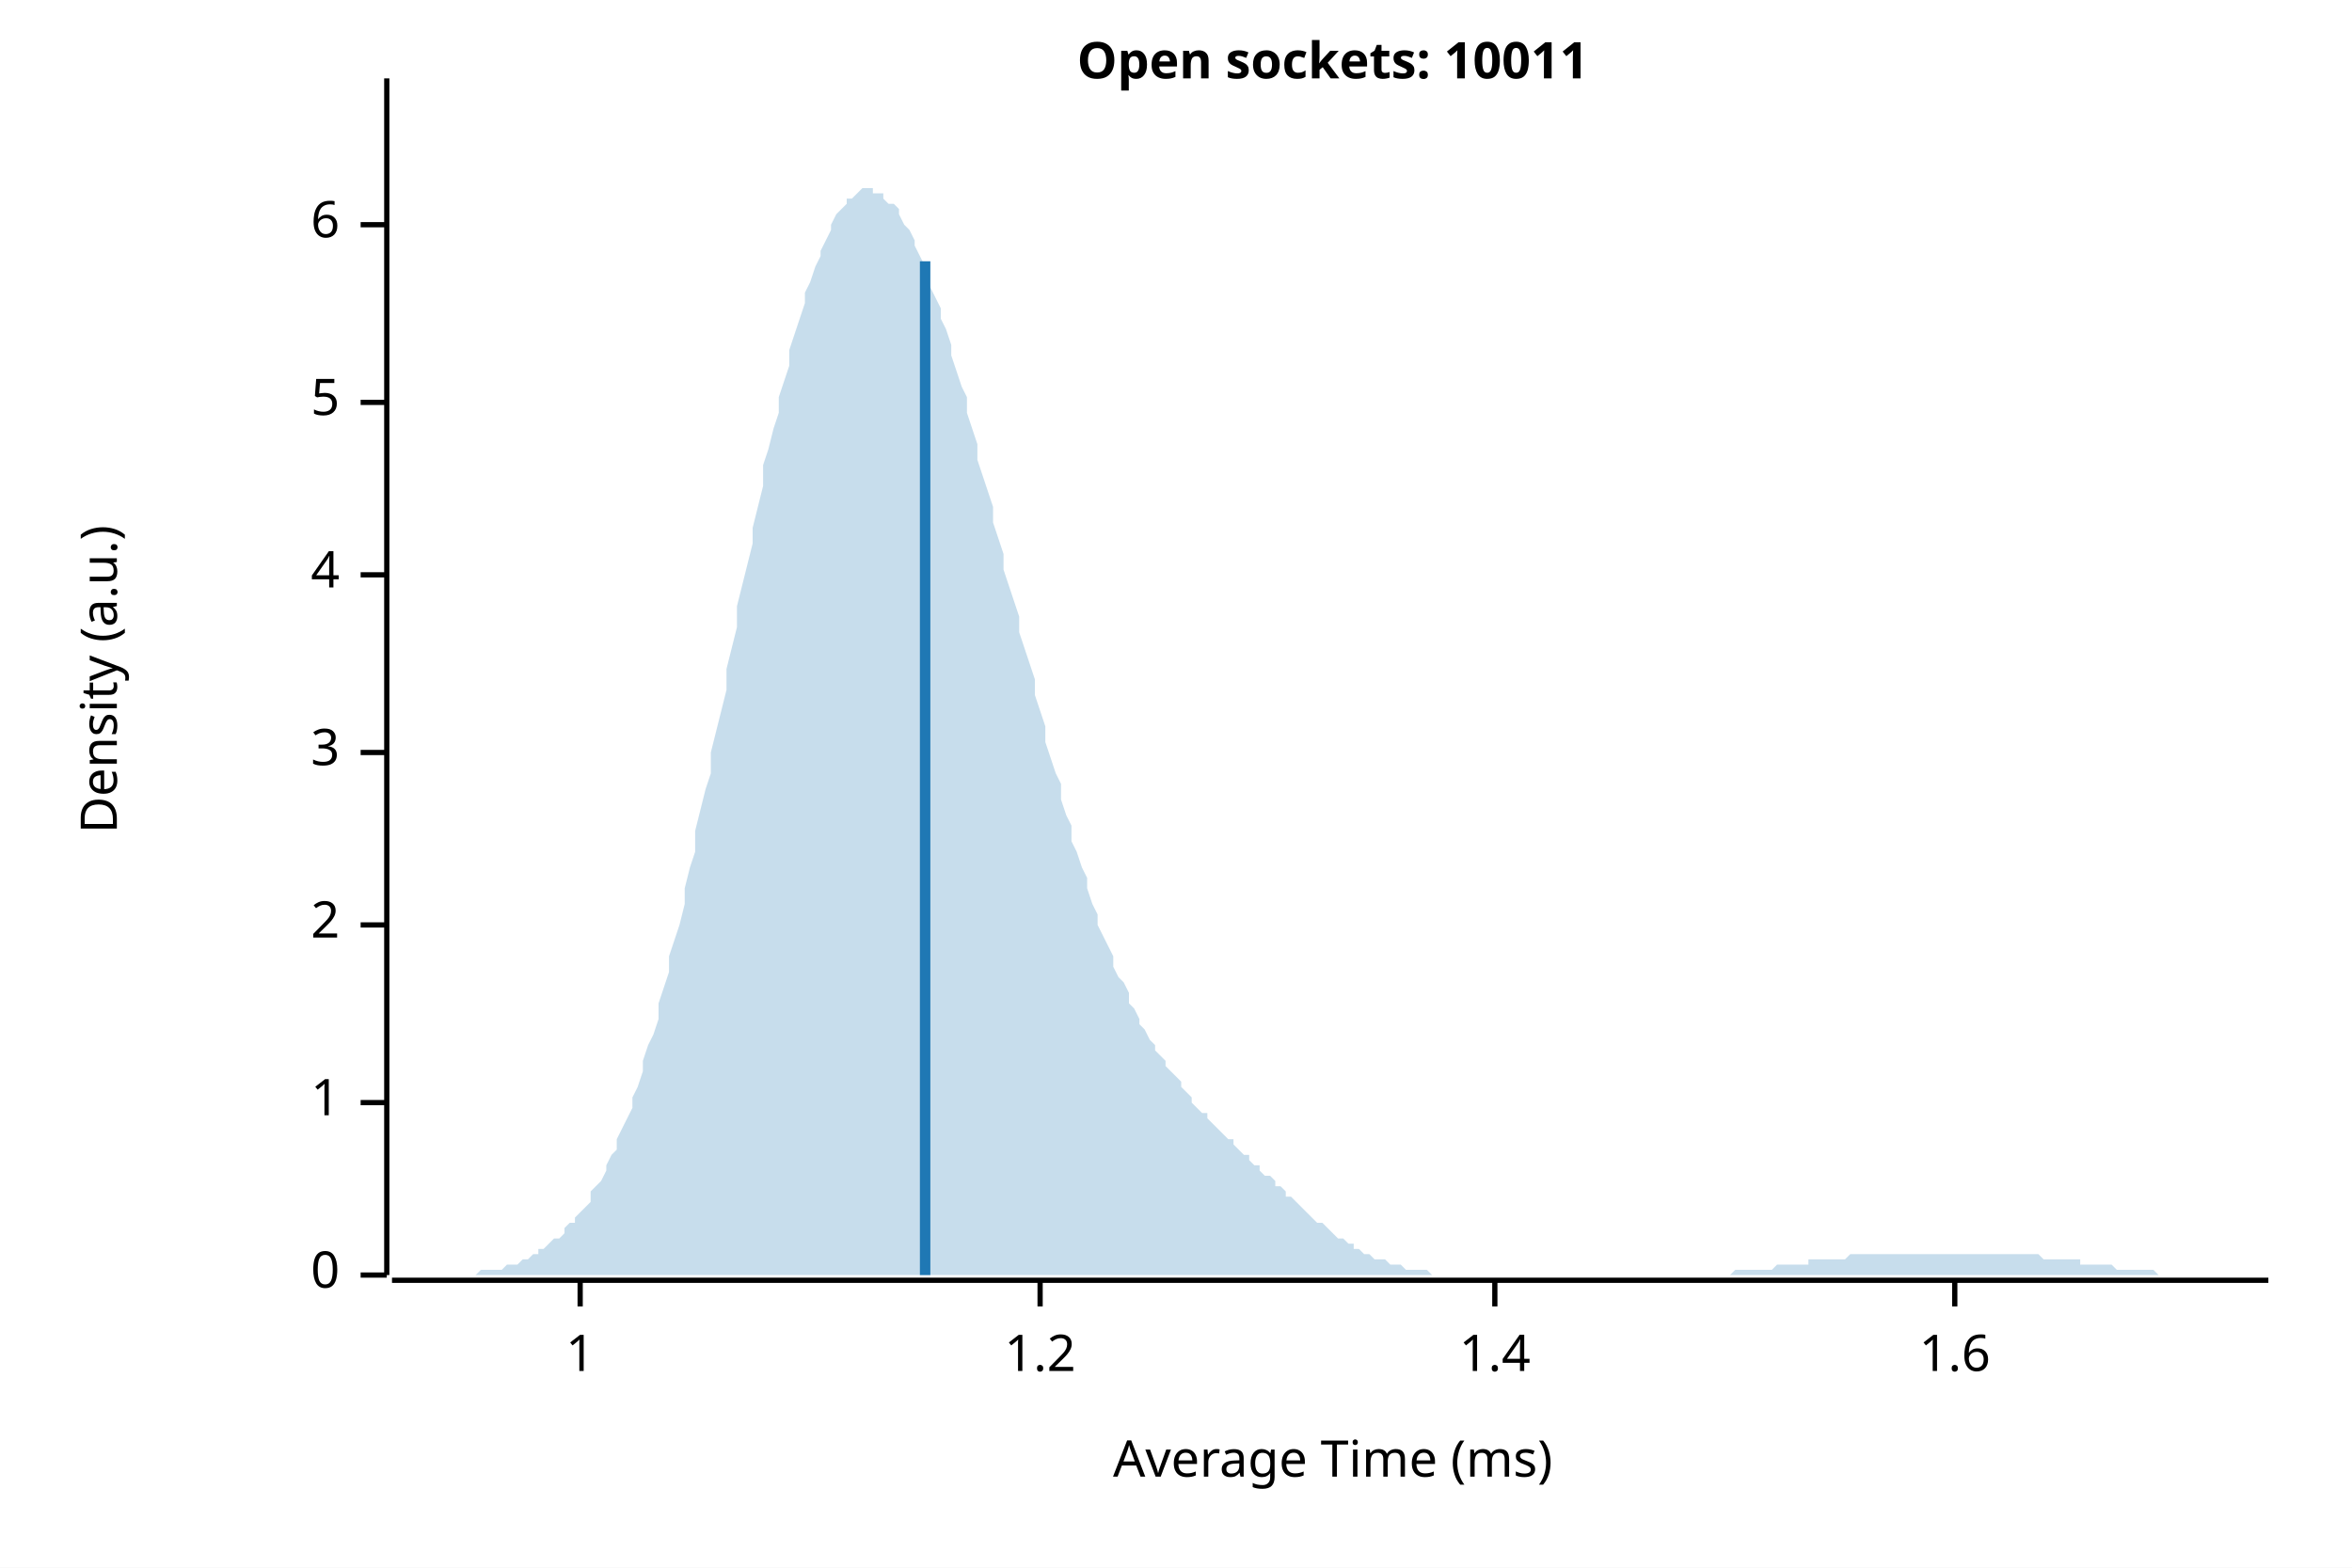
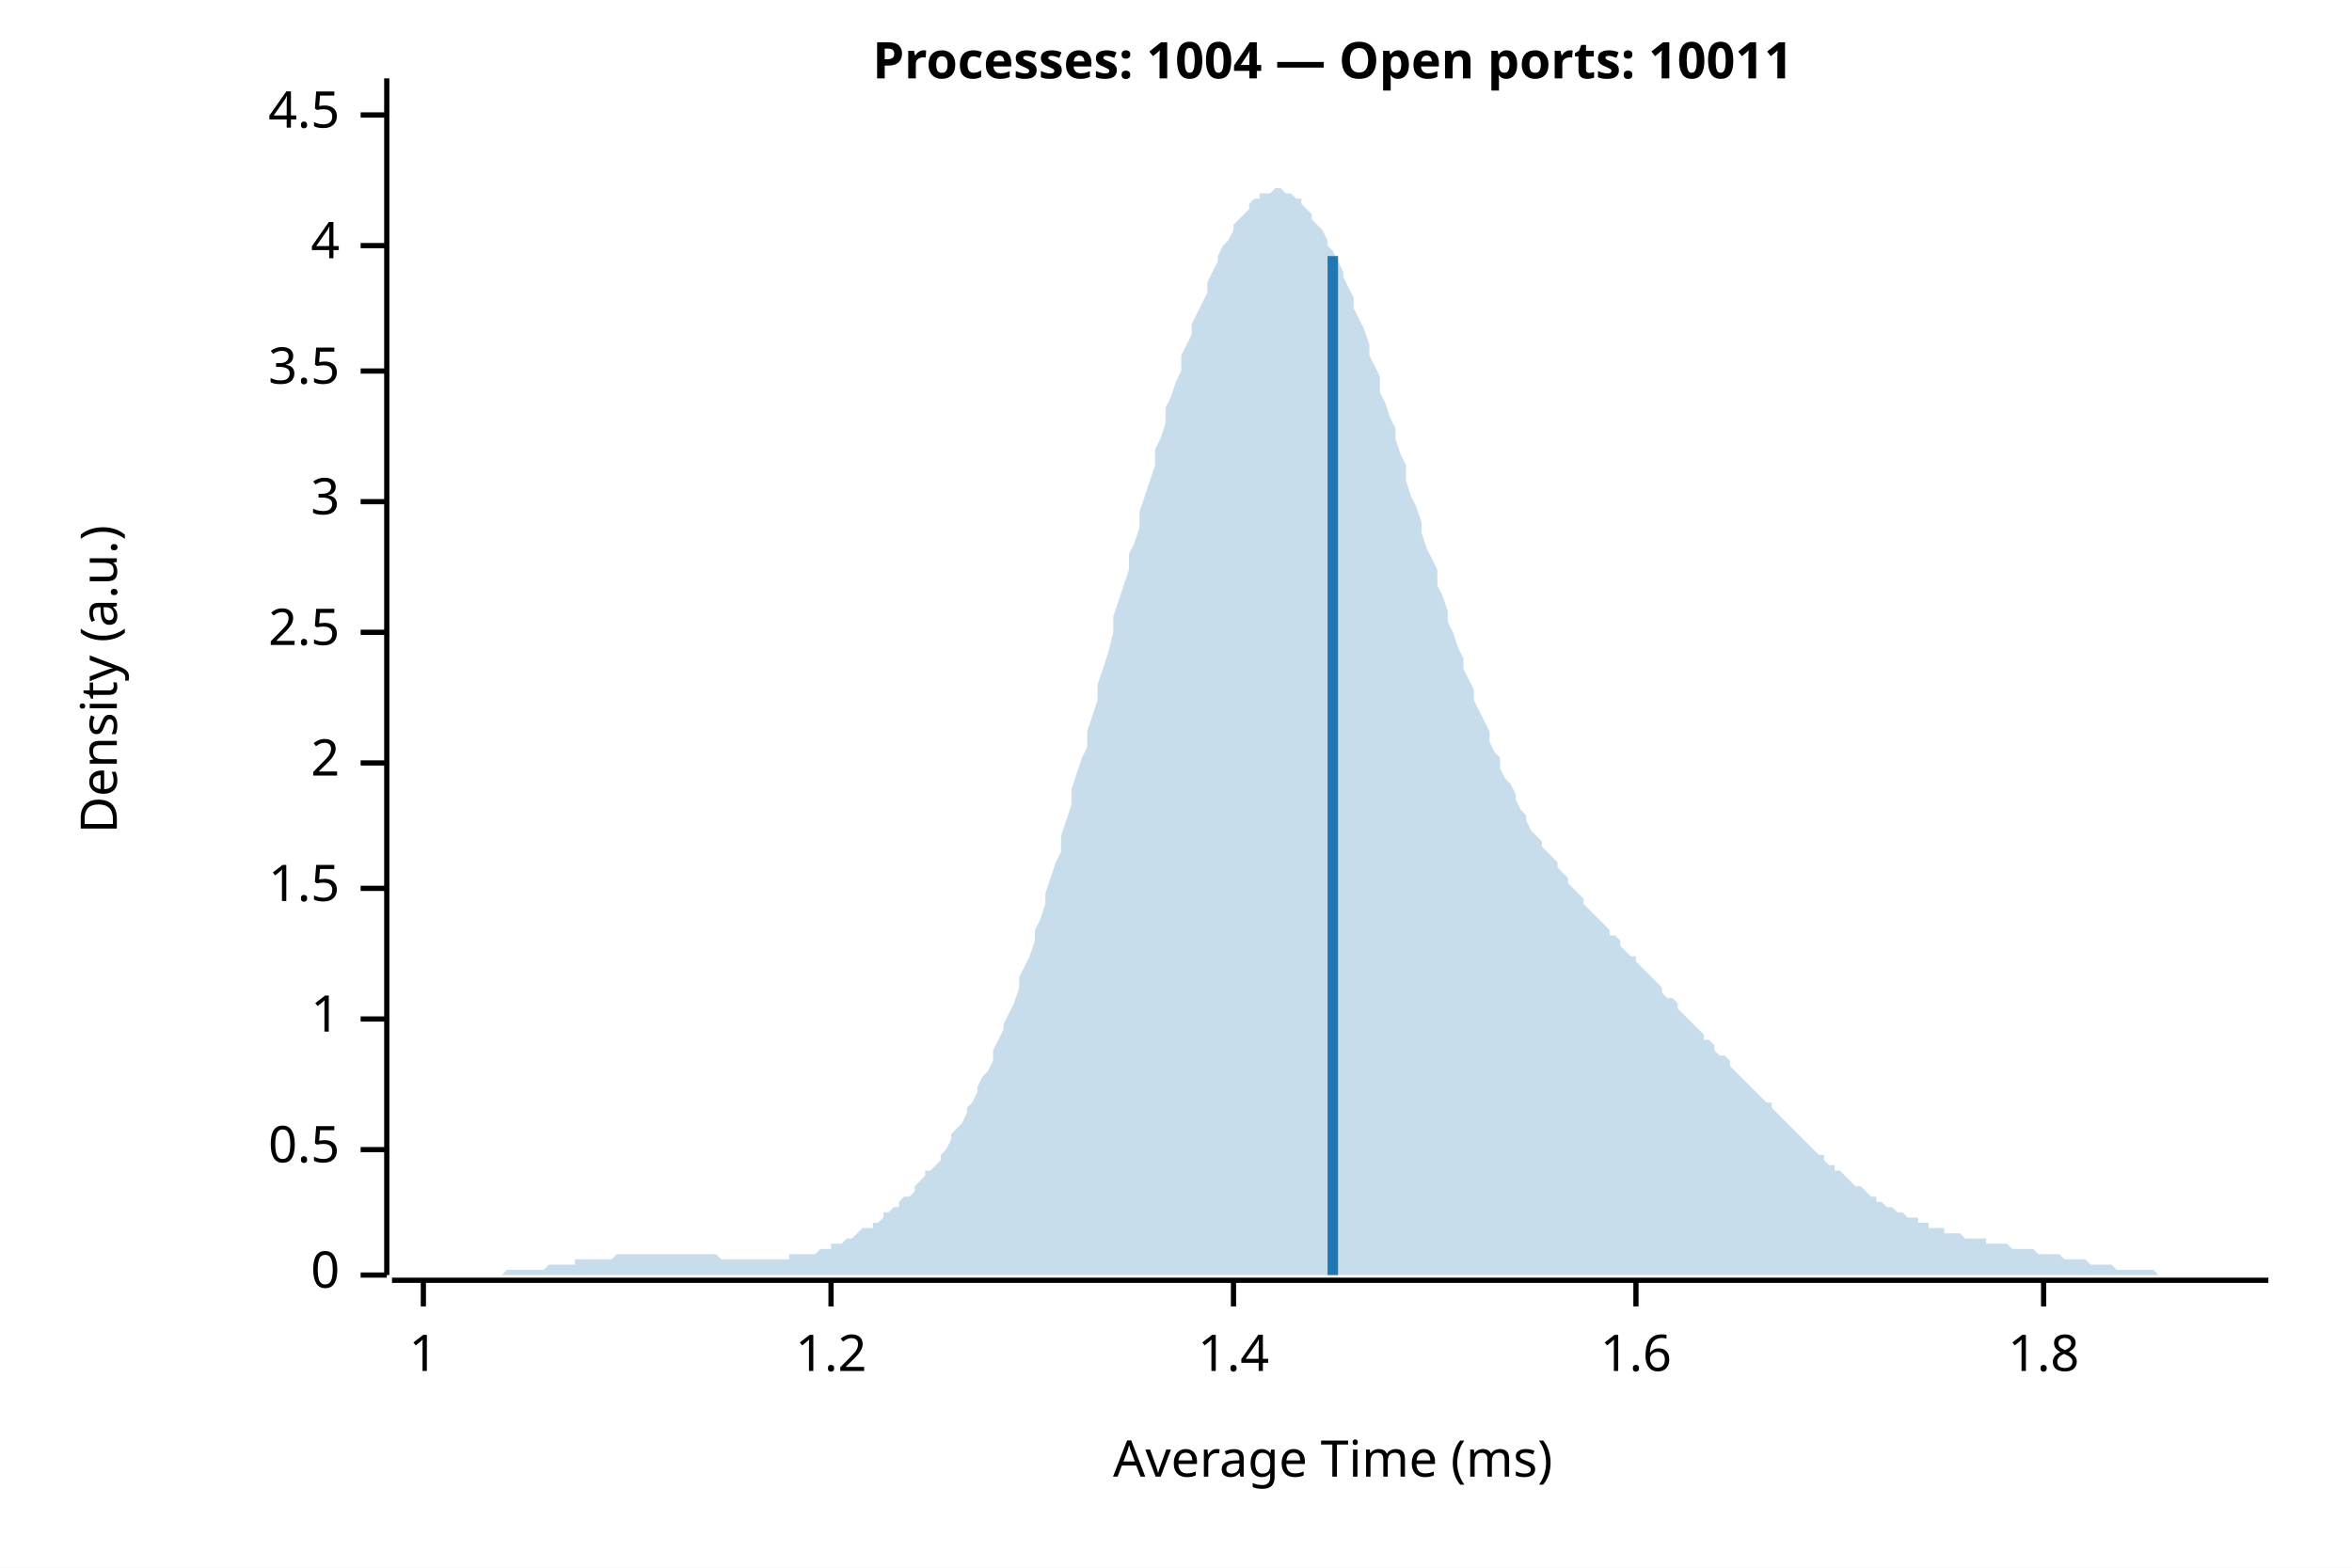
<svg xmlns="http://www.w3.org/2000/svg" width="450" height="300" viewBox="0 0 450 300">
  <rect width="100%" height="100%" fill="white" />
-   <text x="255" y="15" font-weight="bold" text-anchor="middle" font-family="sans-serif" font-size="9.677" opacity="1" fill="#000000">Open sockets: 10011</text>
+   <text x="255" y="15" font-weight="bold" text-anchor="middle" font-family="sans-serif" font-size="9.677" opacity="1" fill="#000000">Processes: 1004 — Open ports: 10011</text>
  <text x="15" y="130" dy="0.76em" text-anchor="middle" font-family="sans-serif" font-size="9.677" opacity="1" fill="#000000" transform="rotate(270, 15, 130)">
Density (a.u.)
</text>
  <text x="255" y="285" dy="-0.5ex" text-anchor="middle" font-family="sans-serif" font-size="9.677" opacity="1" fill="#000000">
Average Time (ms)
</text>
  <polyline fill="none" opacity="1" stroke="#000000" stroke-width="1" points="74,15 74,244 " />
  <text x="65" y="244" dy="0.5ex" text-anchor="end" font-family="sans-serif" font-size="9.677" opacity="1" fill="#000000">
0
</text>
  <polyline fill="none" opacity="1" stroke="#000000" stroke-width="1" points="69,244 74,244 " />
-   <text x="65" y="211" dy="0.5ex" text-anchor="end" font-family="sans-serif" font-size="9.677" opacity="1" fill="#000000">
+   <text x="65" y="220" dy="0.5ex" text-anchor="end" font-family="sans-serif" font-size="9.677" opacity="1" fill="#000000">
+ 0.5
+ </text>
+   <polyline fill="none" opacity="1" stroke="#000000" stroke-width="1" points="69,220 74,220 " />
+   <text x="65" y="195" dy="0.5ex" text-anchor="end" font-family="sans-serif" font-size="9.677" opacity="1" fill="#000000">
1
</text>
-   <polyline fill="none" opacity="1" stroke="#000000" stroke-width="1" points="69,211 74,211 " />
-   <text x="65" y="177" dy="0.5ex" text-anchor="end" font-family="sans-serif" font-size="9.677" opacity="1" fill="#000000">
+   <polyline fill="none" opacity="1" stroke="#000000" stroke-width="1" points="69,195 74,195 " />
+   <text x="65" y="170" dy="0.5ex" text-anchor="end" font-family="sans-serif" font-size="9.677" opacity="1" fill="#000000">
+ 1.5
+ </text>
+   <polyline fill="none" opacity="1" stroke="#000000" stroke-width="1" points="69,170 74,170 " />
+   <text x="65" y="146" dy="0.5ex" text-anchor="end" font-family="sans-serif" font-size="9.677" opacity="1" fill="#000000">
2
</text>
-   <polyline fill="none" opacity="1" stroke="#000000" stroke-width="1" points="69,177 74,177 " />
-   <text x="65" y="144" dy="0.5ex" text-anchor="end" font-family="sans-serif" font-size="9.677" opacity="1" fill="#000000">
+   <polyline fill="none" opacity="1" stroke="#000000" stroke-width="1" points="69,146 74,146 " />
+   <text x="65" y="121" dy="0.5ex" text-anchor="end" font-family="sans-serif" font-size="9.677" opacity="1" fill="#000000">
+ 2.5
+ </text>
+   <polyline fill="none" opacity="1" stroke="#000000" stroke-width="1" points="69,121 74,121 " />
+   <text x="65" y="96" dy="0.5ex" text-anchor="end" font-family="sans-serif" font-size="9.677" opacity="1" fill="#000000">
3
</text>
-   <polyline fill="none" opacity="1" stroke="#000000" stroke-width="1" points="69,144 74,144 " />
-   <text x="65" y="110" dy="0.5ex" text-anchor="end" font-family="sans-serif" font-size="9.677" opacity="1" fill="#000000">
+   <polyline fill="none" opacity="1" stroke="#000000" stroke-width="1" points="69,96 74,96 " />
+   <text x="65" y="71" dy="0.5ex" text-anchor="end" font-family="sans-serif" font-size="9.677" opacity="1" fill="#000000">
+ 3.5
+ </text>
+   <polyline fill="none" opacity="1" stroke="#000000" stroke-width="1" points="69,71 74,71 " />
+   <text x="65" y="47" dy="0.5ex" text-anchor="end" font-family="sans-serif" font-size="9.677" opacity="1" fill="#000000">
4
</text>
-   <polyline fill="none" opacity="1" stroke="#000000" stroke-width="1" points="69,110 74,110 " />
-   <text x="65" y="77" dy="0.5ex" text-anchor="end" font-family="sans-serif" font-size="9.677" opacity="1" fill="#000000">
- 5
+   <polyline fill="none" opacity="1" stroke="#000000" stroke-width="1" points="69,47 74,47 " />
+   <text x="65" y="22" dy="0.5ex" text-anchor="end" font-family="sans-serif" font-size="9.677" opacity="1" fill="#000000">
+ 4.5
</text>
-   <polyline fill="none" opacity="1" stroke="#000000" stroke-width="1" points="69,77 74,77 " />
-   <text x="65" y="43" dy="0.5ex" text-anchor="end" font-family="sans-serif" font-size="9.677" opacity="1" fill="#000000">
- 6
- </text>
-   <polyline fill="none" opacity="1" stroke="#000000" stroke-width="1" points="69,43 74,43 " />
+   <polyline fill="none" opacity="1" stroke="#000000" stroke-width="1" points="69,22 74,22 " />
  <polyline fill="none" opacity="1" stroke="#000000" stroke-width="1" points="75,245 434,245 " />
-   <text x="111" y="255" dy="0.76em" text-anchor="middle" font-family="sans-serif" font-size="9.677" opacity="1" fill="#000000">
+   <text x="81" y="255" dy="0.76em" text-anchor="middle" font-family="sans-serif" font-size="9.677" opacity="1" fill="#000000">
1
</text>
-   <polyline fill="none" opacity="1" stroke="#000000" stroke-width="1" points="111,245 111,250 " />
-   <text x="199" y="255" dy="0.76em" text-anchor="middle" font-family="sans-serif" font-size="9.677" opacity="1" fill="#000000">
+   <polyline fill="none" opacity="1" stroke="#000000" stroke-width="1" points="81,245 81,250 " />
+   <text x="159" y="255" dy="0.76em" text-anchor="middle" font-family="sans-serif" font-size="9.677" opacity="1" fill="#000000">
1.2
</text>
-   <polyline fill="none" opacity="1" stroke="#000000" stroke-width="1" points="199,245 199,250 " />
-   <text x="286" y="255" dy="0.76em" text-anchor="middle" font-family="sans-serif" font-size="9.677" opacity="1" fill="#000000">
+   <polyline fill="none" opacity="1" stroke="#000000" stroke-width="1" points="159,245 159,250 " />
+   <text x="236" y="255" dy="0.76em" text-anchor="middle" font-family="sans-serif" font-size="9.677" opacity="1" fill="#000000">
1.4
</text>
-   <polyline fill="none" opacity="1" stroke="#000000" stroke-width="1" points="286,245 286,250 " />
-   <text x="374" y="255" dy="0.76em" text-anchor="middle" font-family="sans-serif" font-size="9.677" opacity="1" fill="#000000">
+   <polyline fill="none" opacity="1" stroke="#000000" stroke-width="1" points="236,245 236,250 " />
+   <text x="313" y="255" dy="0.76em" text-anchor="middle" font-family="sans-serif" font-size="9.677" opacity="1" fill="#000000">
1.6
</text>
-   <polyline fill="none" opacity="1" stroke="#000000" stroke-width="1" points="374,245 374,250 " />
-   <polygon opacity="0.25" fill="#1F78B4" points="75,244 75,244 76,244 77,244 77,244 78,244 79,244 80,244 80,244 81,244 82,244 82,244 83,244 84,244 85,244 85,244 86,244 87,244 87,244 88,244 89,244 90,244 90,244 91,244 92,243 92,243 93,243 94,243 95,243 95,243 96,243 97,242 98,242 98,242 99,242 100,241 100,241 101,241 102,240 103,240 103,239 104,239 105,238 105,238 106,237 107,237 108,236 108,235 109,234 110,234 110,233 111,232 112,231 113,230 113,228 114,227 115,226 116,224 116,223 117,221 118,220 118,218 119,216 120,214 121,212 121,210 122,208 123,205 123,203 124,200 125,198 126,195 126,192 127,189 128,186 128,183 129,180 130,177 131,173 131,170 132,166 133,163 133,159 134,155 135,151 136,148 136,144 137,140 138,136 139,132 139,128 140,124 141,120 141,116 142,112 143,108 144,104 144,101 145,97 146,93 146,89 147,86 148,82 149,79 149,76 150,73 151,70 151,67 152,64 153,61 154,58 154,56 155,54 156,51 157,49 157,48 158,46 159,44 159,43 160,41 161,40 162,39 162,38 163,38 164,37 164,37 165,36 166,36 167,36 167,37 168,37 169,37 169,38 170,39 171,39 172,40 172,41 173,43 174,44 175,46 175,47 176,49 177,51 177,52 178,55 179,57 180,59 180,61 181,63 182,66 182,68 183,71 184,74 185,76 185,79 186,82 187,85 187,88 188,91 189,94 190,97 190,100 191,103 192,106 192,109 193,112 194,115 195,118 195,121 196,124 197,127 198,130 198,133 199,136 200,139 200,142 201,145 202,148 203,150 203,153 204,156 205,158 205,161 206,163 207,166 208,168 208,170 209,173 210,175 210,177 211,179 212,181 213,183 213,185 214,187 215,188 216,190 216,192 217,193 218,195 218,196 219,197 220,199 221,200 221,201 222,202 223,203 223,204 224,205 225,206 226,207 226,208 227,209 228,210 228,211 229,212 230,213 231,213 231,214 232,215 233,216 233,216 234,217 235,218 236,218 236,219 237,220 238,221 239,221 239,222 240,223 241,223 241,224 242,225 243,225 244,226 244,227 245,227 246,228 246,229 247,229 248,230 249,231 249,231 250,232 251,233 251,233 252,234 253,234 254,235 254,235 255,236 256,237 257,237 257,237 258,238 259,238 259,239 260,239 261,240 262,240 262,240 263,241 264,241 264,241 265,241 266,242 267,242 267,242 268,242 269,243 269,243 270,243 271,243 272,243 272,243 273,243 274,244 275,244 275,244 276,244 277,244 277,244 278,244 279,244 280,244 280,244 281,244 282,244 282,244 283,244 284,244 285,244 285,244 286,244 287,244 287,244 288,244 289,244 290,244 290,244 291,244 292,244 292,244 293,244 294,244 295,244 295,244 296,244 297,244 298,244 298,244 299,244 300,244 300,244 301,244 302,244 303,244 303,244 304,244 305,244 305,244 306,244 307,244 308,244 308,244 309,244 310,244 310,244 311,244 312,244 313,244 313,244 314,244 315,244 316,244 316,244 317,244 318,244 318,244 319,244 320,244 321,244 321,244 322,244 323,244 323,244 324,244 325,244 326,244 326,244 327,244 328,244 328,244 329,244 330,244 331,244 331,244 332,243 333,243 333,243 334,243 335,243 336,243 336,243 337,243 338,243 339,243 339,243 340,242 341,242 341,242 342,242 343,242 344,242 344,242 345,242 346,242 346,241 347,241 348,241 349,241 349,241 350,241 351,241 351,241 352,241 353,241 354,240 354,240 355,240 356,240 357,240 357,240 358,240 359,240 359,240 360,240 361,240 362,240 362,240 363,240 364,240 364,240 365,240 366,240 367,240 367,240 368,240 369,240 369,240 370,240 371,240 372,240 372,240 373,240 374,240 375,240 375,240 376,240 377,240 377,240 378,240 379,240 380,240 380,240 381,240 382,240 382,240 383,240 384,240 385,240 385,240 386,240 387,240 387,240 388,240 389,240 390,240 390,240 391,241 392,241 392,241 393,241 394,241 395,241 395,241 396,241 397,241 398,241 398,242 399,242 400,242 400,242 401,242 402,242 403,242 403,242 404,242 405,243 405,243 406,243 407,243 408,243 408,243 409,243 410,243 410,243 411,243 412,243 413,244 413,244 414,244 415,244 416,244 416,244 417,244 418,244 418,244 419,244 420,244 421,244 421,244 422,244 423,244 423,244 424,244 425,244 426,244 426,244 427,244 428,244 428,244 429,244 430,244 431,244 431,244 432,244 433,244 434,244 434,244 75,244 " />
-   <polyline fill="none" opacity="1" stroke="#1F78B4" stroke-width="2" points="177,244 177,50 " />
+   <polyline fill="none" opacity="1" stroke="#000000" stroke-width="1" points="313,245 313,250 " />
+   <text x="391" y="255" dy="0.76em" text-anchor="middle" font-family="sans-serif" font-size="9.677" opacity="1" fill="#000000">
+ 1.8
+ </text>
+   <polyline fill="none" opacity="1" stroke="#000000" stroke-width="1" points="391,245 391,250 " />
+   <polygon opacity="0.25" fill="#1F78B4" points="75,244 75,244 76,244 77,244 77,244 78,244 79,244 80,244 80,244 81,244 82,244 82,244 83,244 84,244 85,244 85,244 86,244 87,244 87,244 88,244 89,244 90,244 90,244 91,244 92,244 92,244 93,244 94,244 95,244 95,244 96,244 97,243 98,243 98,243 99,243 100,243 100,243 101,243 102,243 103,243 103,243 104,243 105,242 105,242 106,242 107,242 108,242 108,242 109,242 110,242 110,241 111,241 112,241 113,241 113,241 114,241 115,241 116,241 116,241 117,241 118,240 118,240 119,240 120,240 121,240 121,240 122,240 123,240 123,240 124,240 125,240 126,240 126,240 127,240 128,240 128,240 129,240 130,240 131,240 131,240 132,240 133,240 133,240 134,240 135,240 136,240 136,240 137,240 138,241 139,241 139,241 140,241 141,241 141,241 142,241 143,241 144,241 144,241 145,241 146,241 146,241 147,241 148,241 149,241 149,241 150,241 151,241 151,240 152,240 153,240 154,240 154,240 155,240 156,240 157,239 157,239 158,239 159,239 159,238 160,238 161,238 162,237 162,237 163,237 164,236 164,236 165,235 166,235 167,235 167,234 168,234 169,233 169,232 170,232 171,231 172,231 172,230 173,229 174,229 175,228 175,227 176,226 177,225 177,224 178,224 179,223 180,222 180,221 181,220 182,218 182,217 183,216 184,215 185,213 185,212 186,211 187,209 187,208 188,206 189,205 190,203 190,201 191,199 192,197 192,196 193,194 194,192 195,189 195,187 196,185 197,183 198,180 198,178 199,176 200,173 200,171 201,168 202,165 203,163 203,160 204,157 205,154 205,151 206,148 207,145 208,143 208,140 209,137 210,134 210,131 211,128 212,125 213,121 213,118 214,115 215,112 216,109 216,106 217,104 218,101 218,98 219,95 220,92 221,89 221,86 222,84 223,81 223,78 224,76 225,73 226,71 226,68 227,66 228,64 228,62 229,60 230,58 231,56 231,54 232,52 233,50 233,49 234,47 235,46 236,44 236,43 237,42 238,41 239,40 239,39 240,38 241,38 241,37 242,37 243,37 244,36 244,36 245,36 246,37 246,37 247,37 248,38 249,38 249,39 250,40 251,41 251,42 252,43 253,44 254,46 254,47 255,48 256,50 257,52 257,53 258,55 259,57 259,59 260,61 261,63 262,66 262,68 263,70 264,72 264,75 265,77 266,80 267,82 267,84 268,87 269,89 269,92 270,95 271,97 272,100 272,102 273,105 274,107 275,109 275,112 276,114 277,117 277,119 278,121 279,124 280,126 280,128 281,130 282,132 282,134 283,136 284,138 285,140 285,142 286,144 287,145 287,147 288,149 289,150 290,152 290,153 291,155 292,156 292,157 293,159 294,160 295,161 295,162 296,163 297,164 298,165 298,166 299,167 300,168 300,169 301,170 302,171 303,172 303,173 304,174 305,175 305,175 306,176 307,177 308,178 308,179 309,179 310,180 310,181 311,182 312,183 313,183 313,184 314,185 315,186 316,187 316,187 317,188 318,189 318,190 319,191 320,191 321,192 321,193 322,194 323,195 323,195 324,196 325,197 326,198 326,199 327,199 328,200 328,201 329,202 330,202 331,203 331,204 332,205 333,206 333,206 334,207 335,208 336,209 336,209 337,210 338,211 339,211 339,212 340,213 341,214 341,214 342,215 343,216 344,217 344,217 345,218 346,219 346,219 347,220 348,221 349,221 349,222 350,223 351,223 351,224 352,224 353,225 354,226 354,226 355,227 356,227 357,228 357,228 358,229 359,229 359,230 360,230 361,231 362,231 362,231 363,232 364,232 364,232 365,233 366,233 367,233 367,234 368,234 369,234 369,235 370,235 371,235 372,235 372,236 373,236 374,236 375,236 375,236 376,237 377,237 377,237 378,237 379,237 380,237 380,238 381,238 382,238 382,238 383,238 384,238 385,239 385,239 386,239 387,239 387,239 388,239 389,239 390,240 390,240 391,240 392,240 392,240 393,240 394,240 395,241 395,241 396,241 397,241 398,241 398,241 399,241 400,242 400,242 401,242 402,242 403,242 403,242 404,242 405,243 405,243 406,243 407,243 408,243 408,243 409,243 410,243 410,243 411,243 412,243 413,244 413,244 414,244 415,244 416,244 416,244 417,244 418,244 418,244 419,244 420,244 421,244 421,244 422,244 423,244 423,244 424,244 425,244 426,244 426,244 427,244 428,244 428,244 429,244 430,244 431,244 431,244 432,244 433,244 434,244 434,244 75,244 " />
+   <polyline fill="none" opacity="1" stroke="#1F78B4" stroke-width="2" points="255,244 255,49 " />
</svg>
